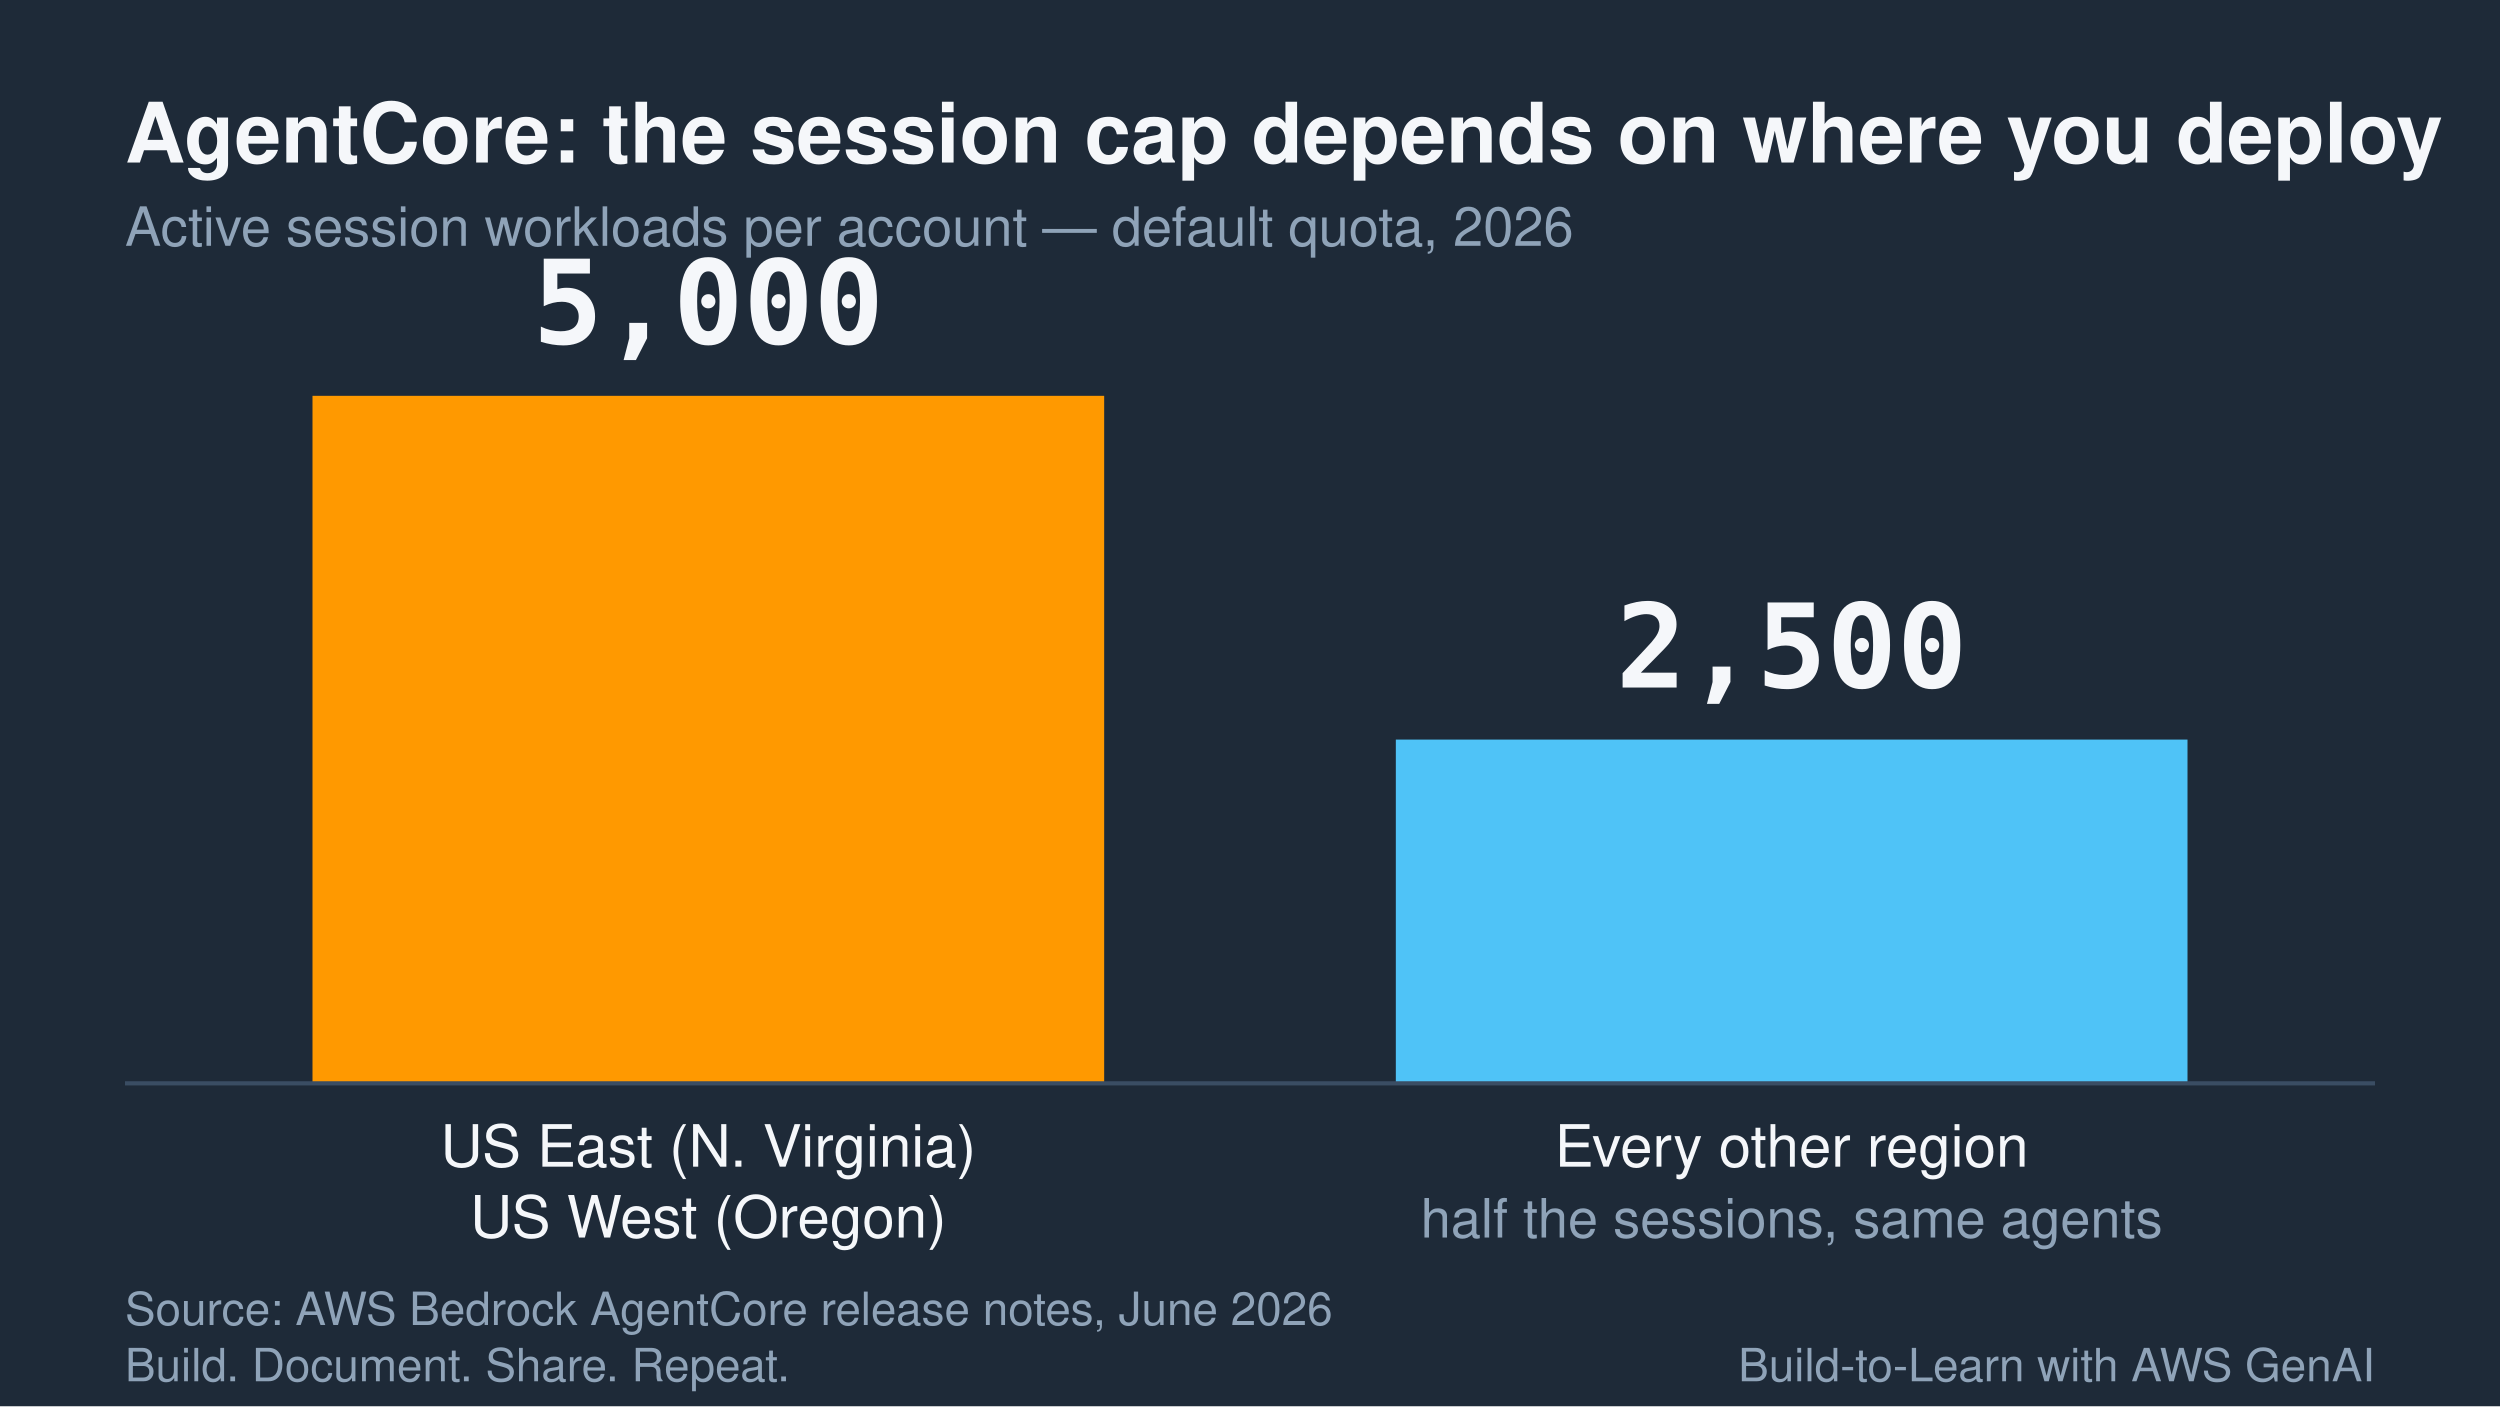
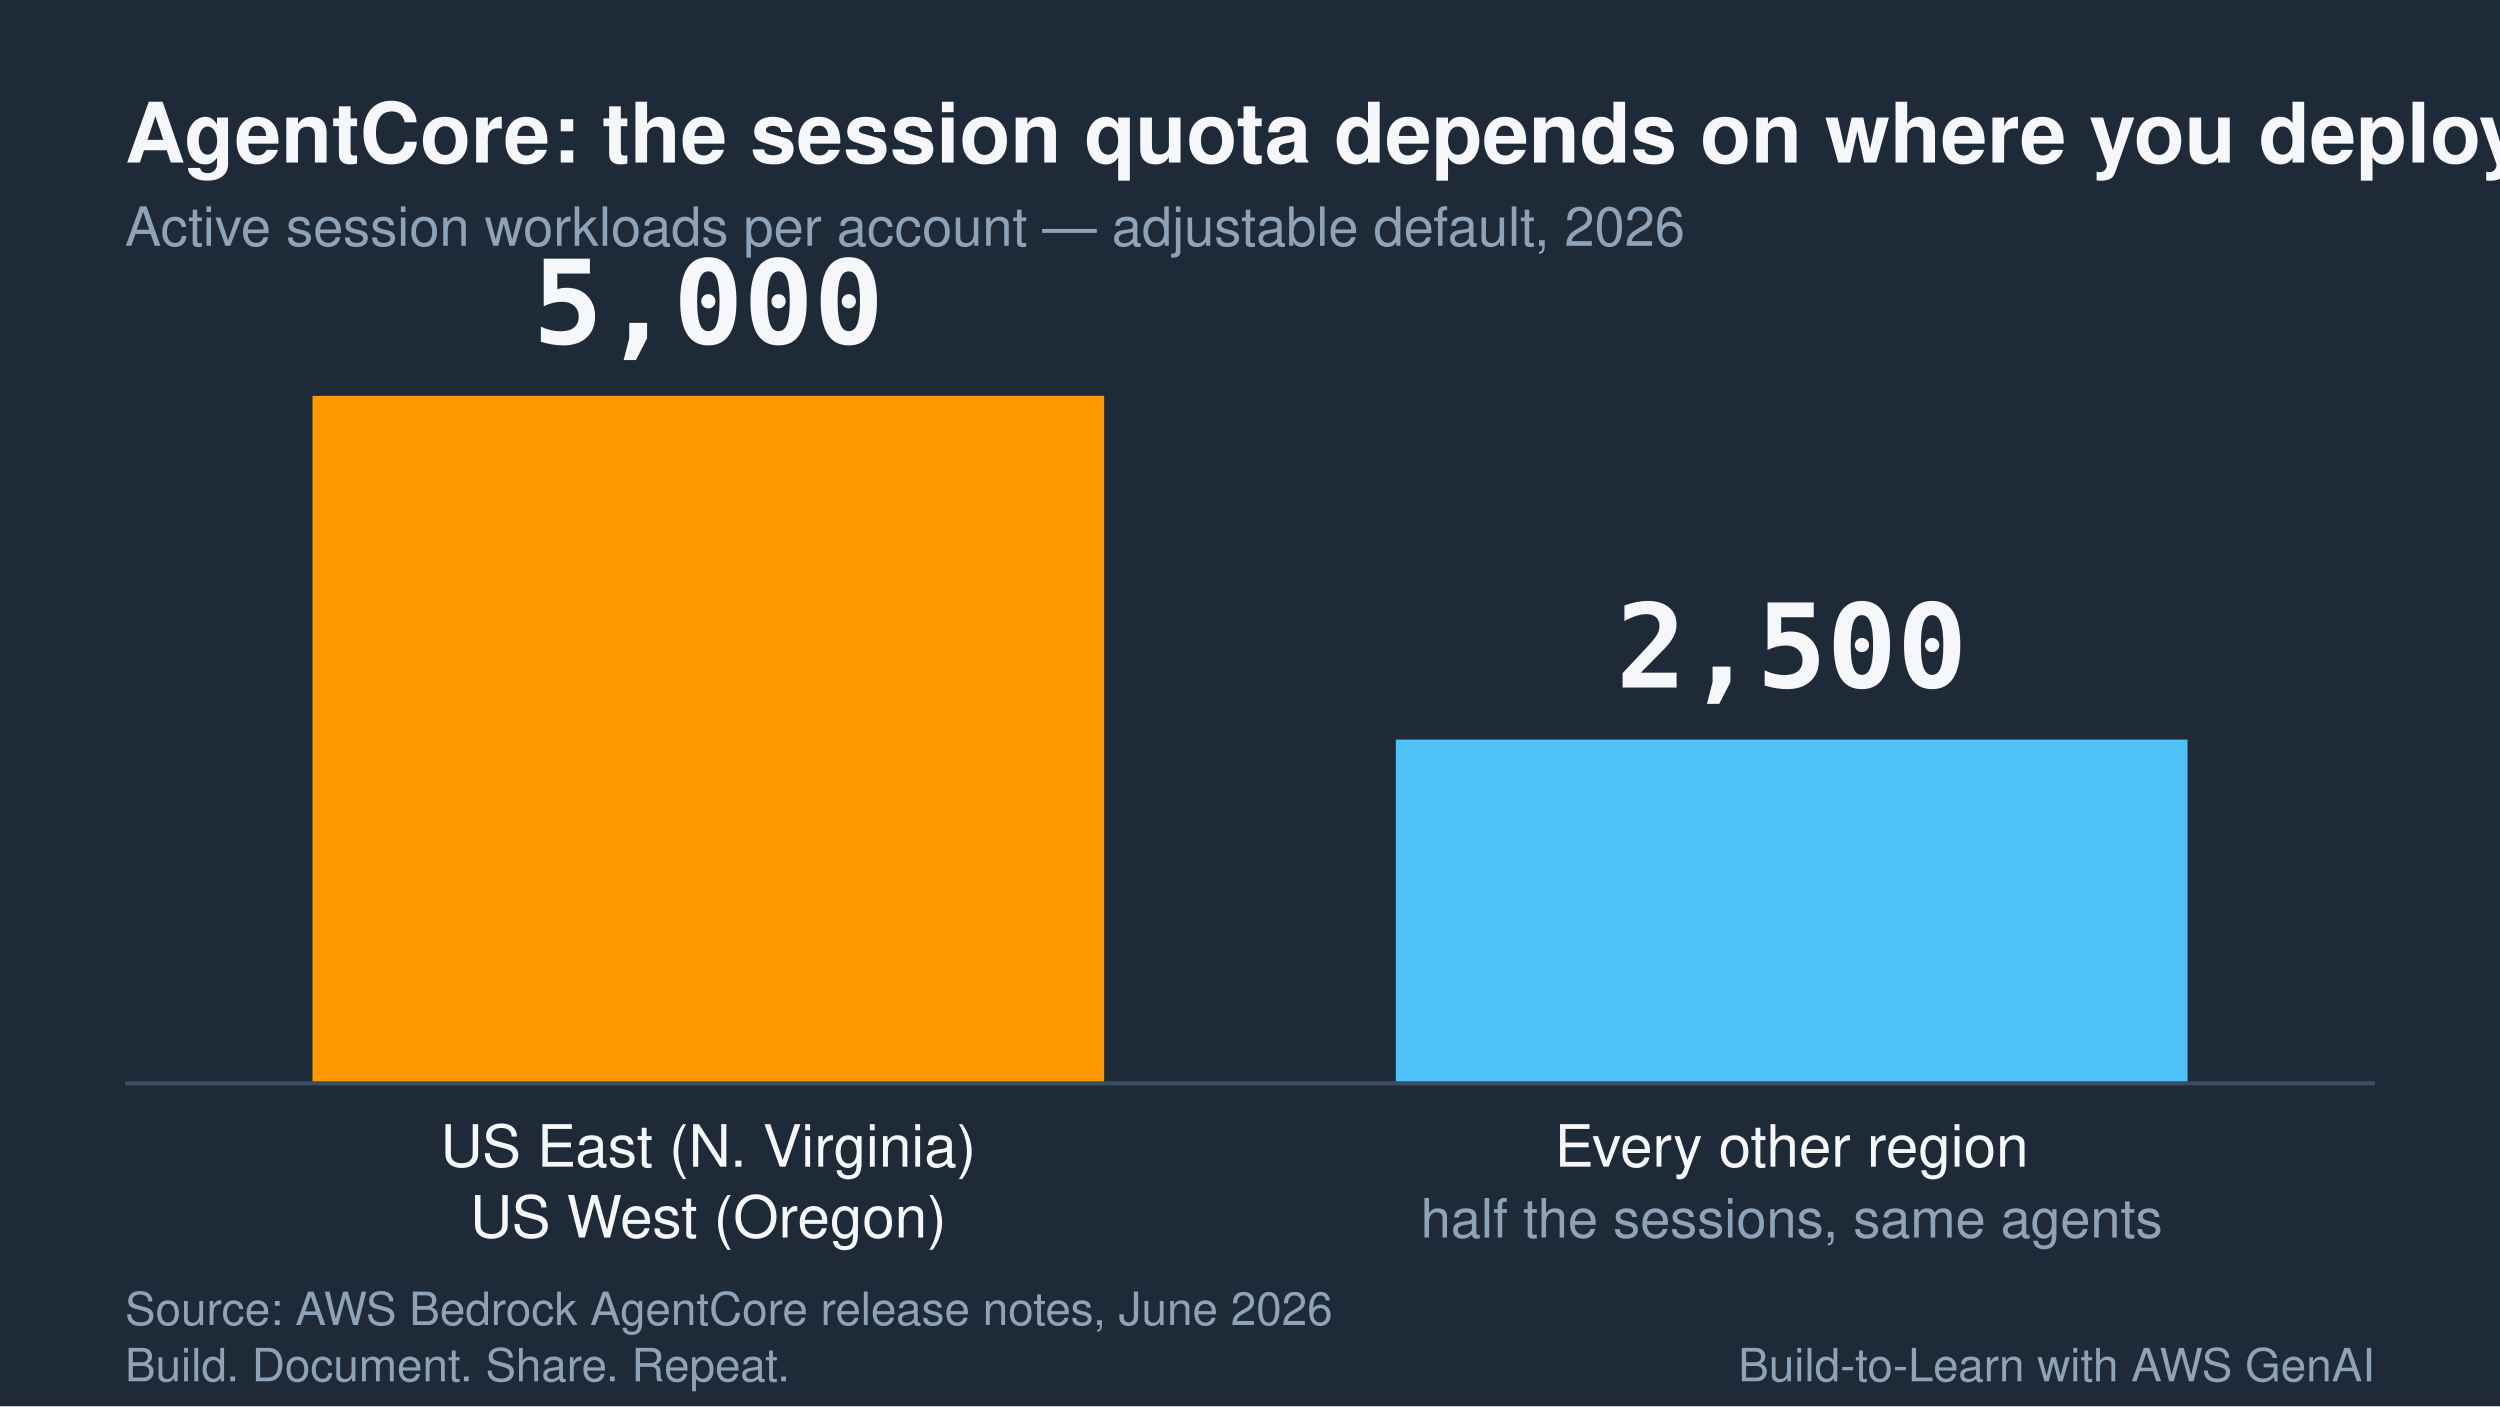
<svg xmlns="http://www.w3.org/2000/svg" viewBox="0 0 1200 675" font-family="Helvetica Neue, Helvetica, Arial, sans-serif">
  <rect width="1200" height="675" fill="#1E2A38" />
-   <text x="60" y="78" fill="#F5F7FA" font-size="40" font-weight="700">AgentCore: the session cap depends on where you deploy</text>
-   <text x="60" y="118" fill="#8FA3B8" font-size="26">Active session workloads per account — default quota, 2026</text>
+   <text x="60" y="78" fill="#F5F7FA" font-size="40" font-weight="700">AgentCore: the session quota depends on where you deploy</text>
+   <text x="60" y="118" fill="#8FA3B8" font-size="26">Active session workloads per account — adjustable default, 2026</text>
  <rect x="150" y="190" width="380" height="330" fill="#FF9900" />
  <text x="340" y="165" fill="#F5F7FA" font-size="56" font-weight="700" text-anchor="middle" font-family="SF Mono, Menlo, Monaco, monospace">5,000</text>
  <text x="340" y="560" fill="#F5F7FA" font-size="28" text-anchor="middle">US East (N. Virginia)</text>
  <text x="340" y="594" fill="#F5F7FA" font-size="28" text-anchor="middle">US West (Oregon)</text>
  <rect x="670" y="355" width="380" height="165" fill="#4FC3F7" />
  <text x="860" y="330" fill="#F5F7FA" font-size="56" font-weight="700" text-anchor="middle" font-family="SF Mono, Menlo, Monaco, monospace">2,500</text>
  <text x="860" y="560" fill="#F5F7FA" font-size="28" text-anchor="middle">Every other region</text>
  <text x="860" y="594" fill="#8FA3B8" font-size="26" text-anchor="middle">half the sessions, same agents</text>
  <line x1="60" y1="520" x2="1140" y2="520" stroke="#3A4D63" stroke-width="2" />
  <text x="60" y="636" fill="#8FA3B8" font-size="22">Source: AWS Bedrock AgentCore release notes, June 2026</text>
  <text x="60" y="663" fill="#8FA3B8" font-size="22">Build. Document. Share. Repeat.</text>
  <text x="1140" y="663" fill="#8FA3B8" font-size="22" text-anchor="end">Build-to-Learn with AWS GenAI</text>
</svg>
